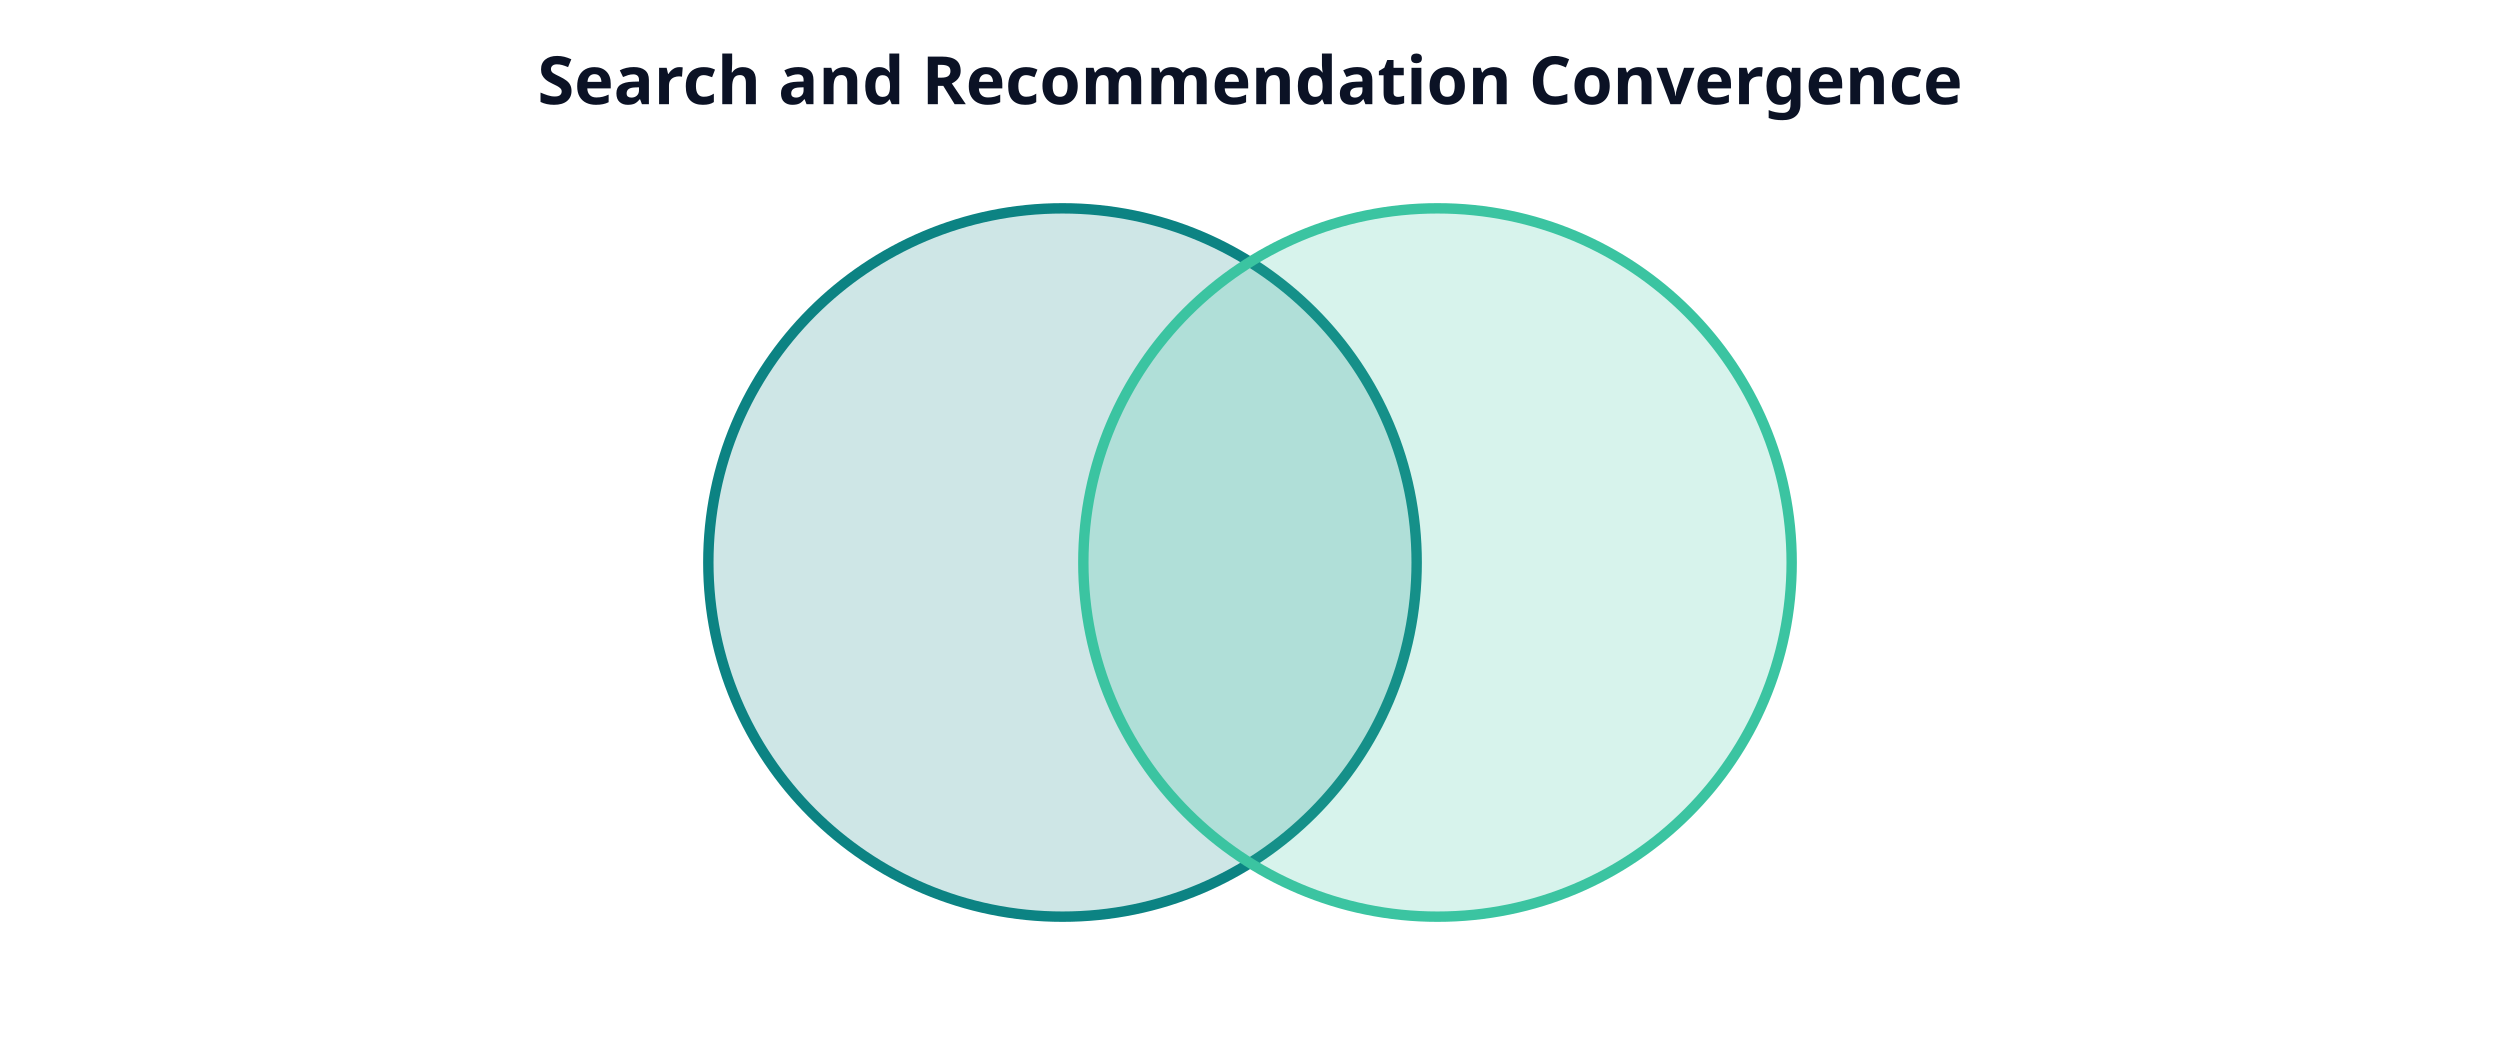
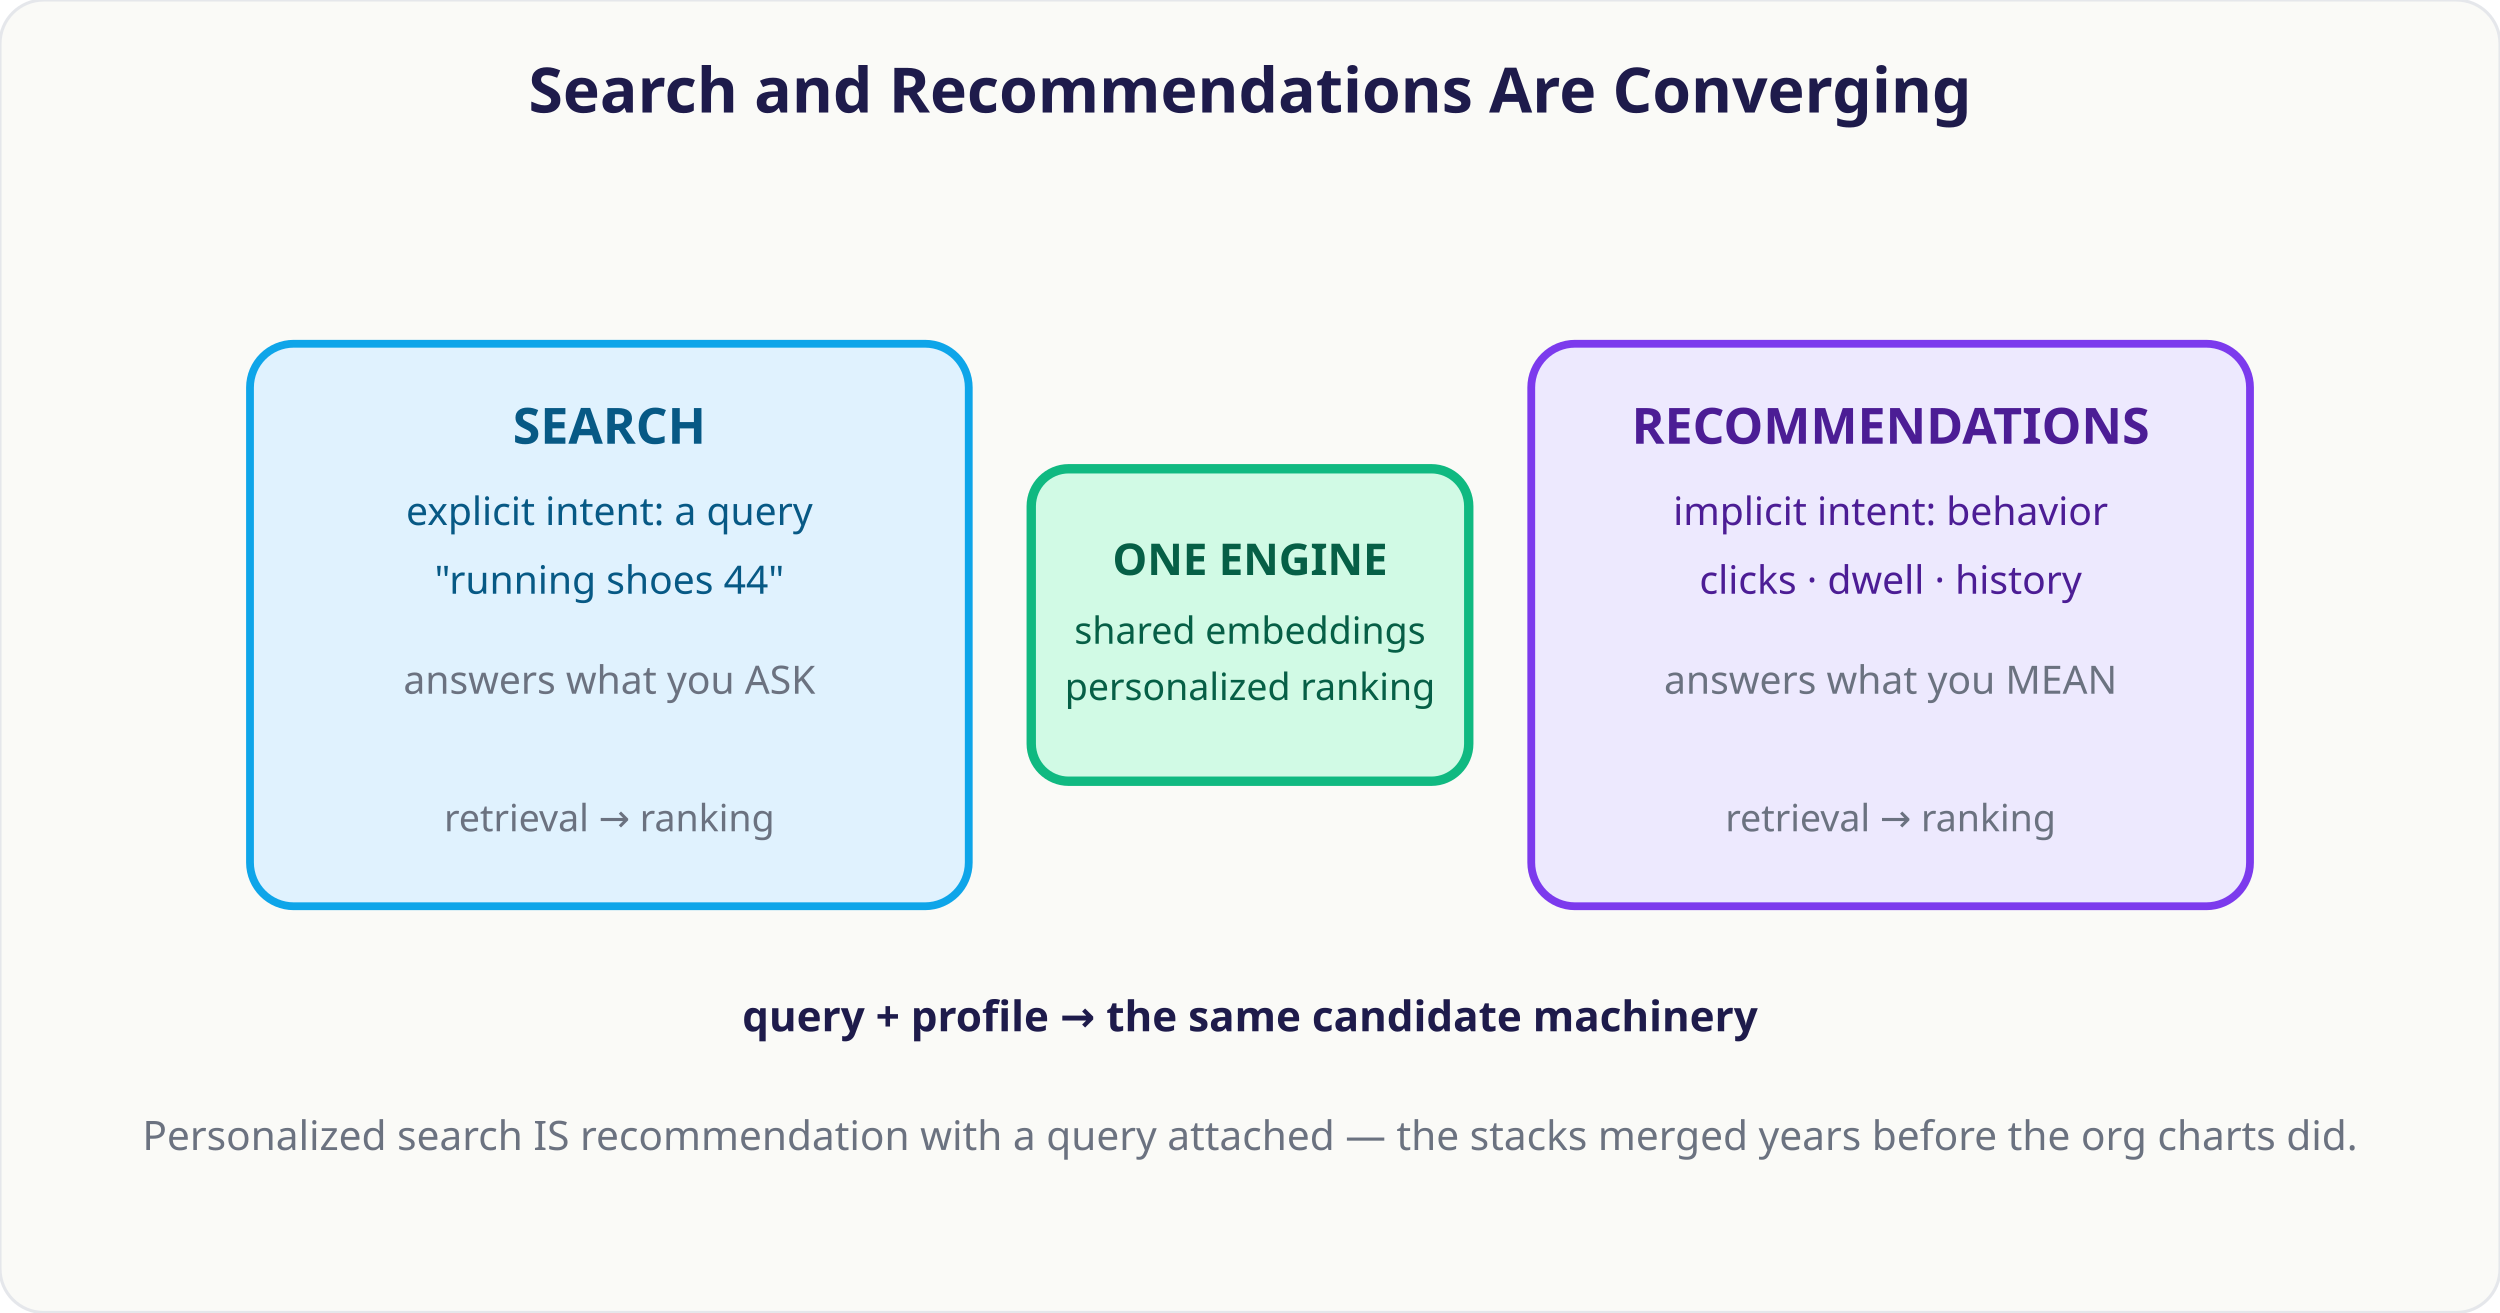
- <svg xmlns="http://www.w3.org/2000/svg" viewBox="0 0 600 250" font-family="system-ui, sans-serif">
+ <svg xmlns="http://www.w3.org/2000/svg" viewBox="0 0 800 420" font-family="system-ui,sans-serif">
  <style>
-     @keyframes fadeIn { 0% { opacity: 0; } 8% { opacity: 1; } 65% { opacity: 1; } 75% { opacity: 0; } 100% { opacity: 0; } }
-     @keyframes overlapAppear { 0% { opacity: 0; } 8% { opacity: 1; } 65% { opacity: 1; } 75% { opacity: 0; } 100% { opacity: 0; } }
-     @keyframes labelFadeIn { 0% { opacity: 0; } 8% { opacity: 1; } 65% { opacity: 1; } 75% { opacity: 0; } 100% { opacity: 0; } }
-     /* Search circle fades out as overlap appears */
-     @keyframes searchFade { 0% { opacity: 0; } 8% { opacity: 1; } 65% { opacity: 1; } 75% { opacity: 0; } 100% { opacity: 0; } }
-     /* Recs circle fades out as overlap appears */
-     @keyframes recsFade { 0% { opacity: 0; } 8% { opacity: 1; } 65% { opacity: 1; } 75% { opacity: 0; } 100% { opacity: 0; } }
- 
-     .search-circle { animation: searchFade 18s ease-in-out infinite; }
-     .recs-circle { animation: recsFade 18s ease-in-out infinite; }
-     .overlap-content { opacity: 0; animation: overlapAppear 18s ease-out 2.5s infinite; }
-     .merge-label { opacity: 0; animation: labelFadeIn 18s ease-out 3s infinite; }
-     .sub-label { opacity: 0; animation: labelFadeIn 18s ease-out 3.5s infinite; }
-     .initial-fade { opacity: 0; animation: fadeIn 18s ease-out 0.3s infinite; }
+     .mergeL{animation:mL 5s ease-in-out infinite}
+     .mergeR{animation:mR 5s ease-in-out infinite}
+     @keyframes mL{0%,15%{transform:translate(0,0)}55%,85%{transform:translate(105px,0)}100%{transform:translate(0,0)}}
+     @keyframes mR{0%,15%{transform:translate(0,0)}55%,85%{transform:translate(-105px,0)}100%{transform:translate(0,0)}}
+     .core{animation:g 5s ease-in-out infinite}
+     @keyframes g{0%,15%,100%{opacity:.55}55%,85%{opacity:1}}
  </style>
-   <text x="300" y="25" text-anchor="middle" font-size="16" font-weight="bold" fill="#0b1225">Search and Recommendation Convergence</text>
-   <g class="search-circle">
-     <circle cx="255" cy="135" r="85" fill="#0c8383" fill-opacity="0.2" stroke="#0c8383" stroke-width="2.5" />
-     <g class="initial-fade">
-       <circle cx="225" cy="115" r="12" fill="none" stroke="#0c8383" stroke-width="2.5" />
-       <line x1="233" y1="123" x2="242" y2="132" stroke="#0c8383" stroke-width="2.5" stroke-linecap="round" />
-       <text x="225" y="150" text-anchor="middle" font-size="14" font-weight="bold" fill="#0c8383">Search</text>
-       <text x="225" y="166" text-anchor="middle" font-size="9" fill="#0b1225" opacity="0.6">Query-driven</text>
-       <text x="225" y="178" text-anchor="middle" font-size="9" fill="#0b1225" opacity="0.6">Explicit intent</text>
-     </g>
+   <rect width="800" height="420" rx="14" fill="#FAFAF7" stroke="#E5E7EB" />
+   <text x="400" y="36" text-anchor="middle" font-size="20" font-weight="700" fill="#1E1B4B">Search and Recommendations Are Converging</text>
+   <g class="mergeL" text-anchor="middle">
+     <rect x="80" y="110" width="230" height="180" rx="14" fill="#E0F2FE" stroke="#0EA5E9" stroke-width="2.5" />
+     <text x="195" y="142" font-size="16" font-weight="800" fill="#075985">SEARCH</text>
+     <text x="195" y="168" font-size="12.5" fill="#075985">explicit intent: a query</text>
+     <text x="195" y="190" font-size="12.5" fill="#075985">"running shoes 44"</text>
+     <text x="195" y="222" font-size="12.5" fill="#6B7280">answers what you ASK</text>
+     <text x="195" y="266" font-size="12" fill="#6B7280">retrieval → ranking</text>
  </g>
-   <g class="recs-circle">
-     <circle cx="345" cy="135" r="85" fill="#3bc4a1" fill-opacity="0.2" stroke="#3bc4a1" stroke-width="2.5" />
-     <g class="initial-fade">
-       <circle cx="375" cy="108" r="8" fill="none" stroke="#3bc4a1" stroke-width="2" />
-       <path d="M360,132 Q367,120 375,120 Q383,120 390,132" fill="none" stroke="#3bc4a1" stroke-width="2" />
-       <text x="375" y="150" text-anchor="middle" font-size="14" font-weight="bold" fill="#3bc4a1">Recommendation</text>
-       <text x="375" y="166" text-anchor="middle" font-size="9" fill="#0b1225" opacity="0.6">User-driven</text>
-       <text x="375" y="178" text-anchor="middle" font-size="9" fill="#0b1225" opacity="0.6">Implicit signals</text>
-     </g>
+   <g class="mergeR" text-anchor="middle">
+     <rect x="490" y="110" width="230" height="180" rx="14" fill="#EDE9FE" stroke="#7C3AED" stroke-width="2.5" />
+     <text x="605" y="142" font-size="16" font-weight="800" fill="#4C1D95">RECOMMENDATIONS</text>
+     <text x="605" y="168" font-size="12.5" fill="#4C1D95">implicit intent: behavior</text>
+     <text x="605" y="190" font-size="12.5" fill="#4C1D95">clicks · dwell · history</text>
+     <text x="605" y="222" font-size="12.5" fill="#6B7280">answers what you MEAN</text>
+     <text x="605" y="266" font-size="12" fill="#6B7280">retrieval → ranking</text>
  </g>
-   <g class="overlap-content">
-     <rect x="268" y="95" width="64" height="80" rx="6" fill="#0b1225" fill-opacity="0.08" />
+   <g class="core" text-anchor="middle">
+     <rect x="330" y="150" width="140" height="100" rx="12" fill="#D1FAE5" stroke="#10B981" stroke-width="3" />
+     <text x="400" y="184" font-size="14" font-weight="800" fill="#065F46">ONE ENGINE</text>
+     <text x="400" y="206" font-size="12" fill="#065F46">shared embeddings</text>
+     <text x="400" y="224" font-size="12" fill="#065F46">personalized ranking</text>
  </g>
-   <g class="merge-label">
-     <text x="300" y="125" text-anchor="middle" font-size="11" font-weight="bold" fill="#0b1225">Unified</text>
-     <text x="300" y="140" text-anchor="middle" font-size="11" font-weight="bold" fill="#0b1225">Retrieval</text>
-   </g>
-   <g class="sub-label">
-     <text x="300" y="158" text-anchor="middle" font-size="8" fill="#0c8383" font-weight="600">Dense retrieval</text>
-     <text x="300" y="170" text-anchor="middle" font-size="8" fill="#3bc4a1" font-weight="600">Sparse retrieval</text>
-     <text x="300" y="230" text-anchor="middle" font-size="10" fill="#0b1225" opacity="0.5">Modern systems blend query understanding with personalization</text>
-   </g>
+   <text x="400" y="330" text-anchor="middle" font-size="13.5" fill="#1E1B4B" font-weight="600">query + profile → the same candidate machinery</text>
+   <text x="400" y="368" text-anchor="middle" font-size="13" fill="#6B7280">Personalized search IS recommendation with a query attached — the stacks merged years before the org charts did.</text>
</svg>
